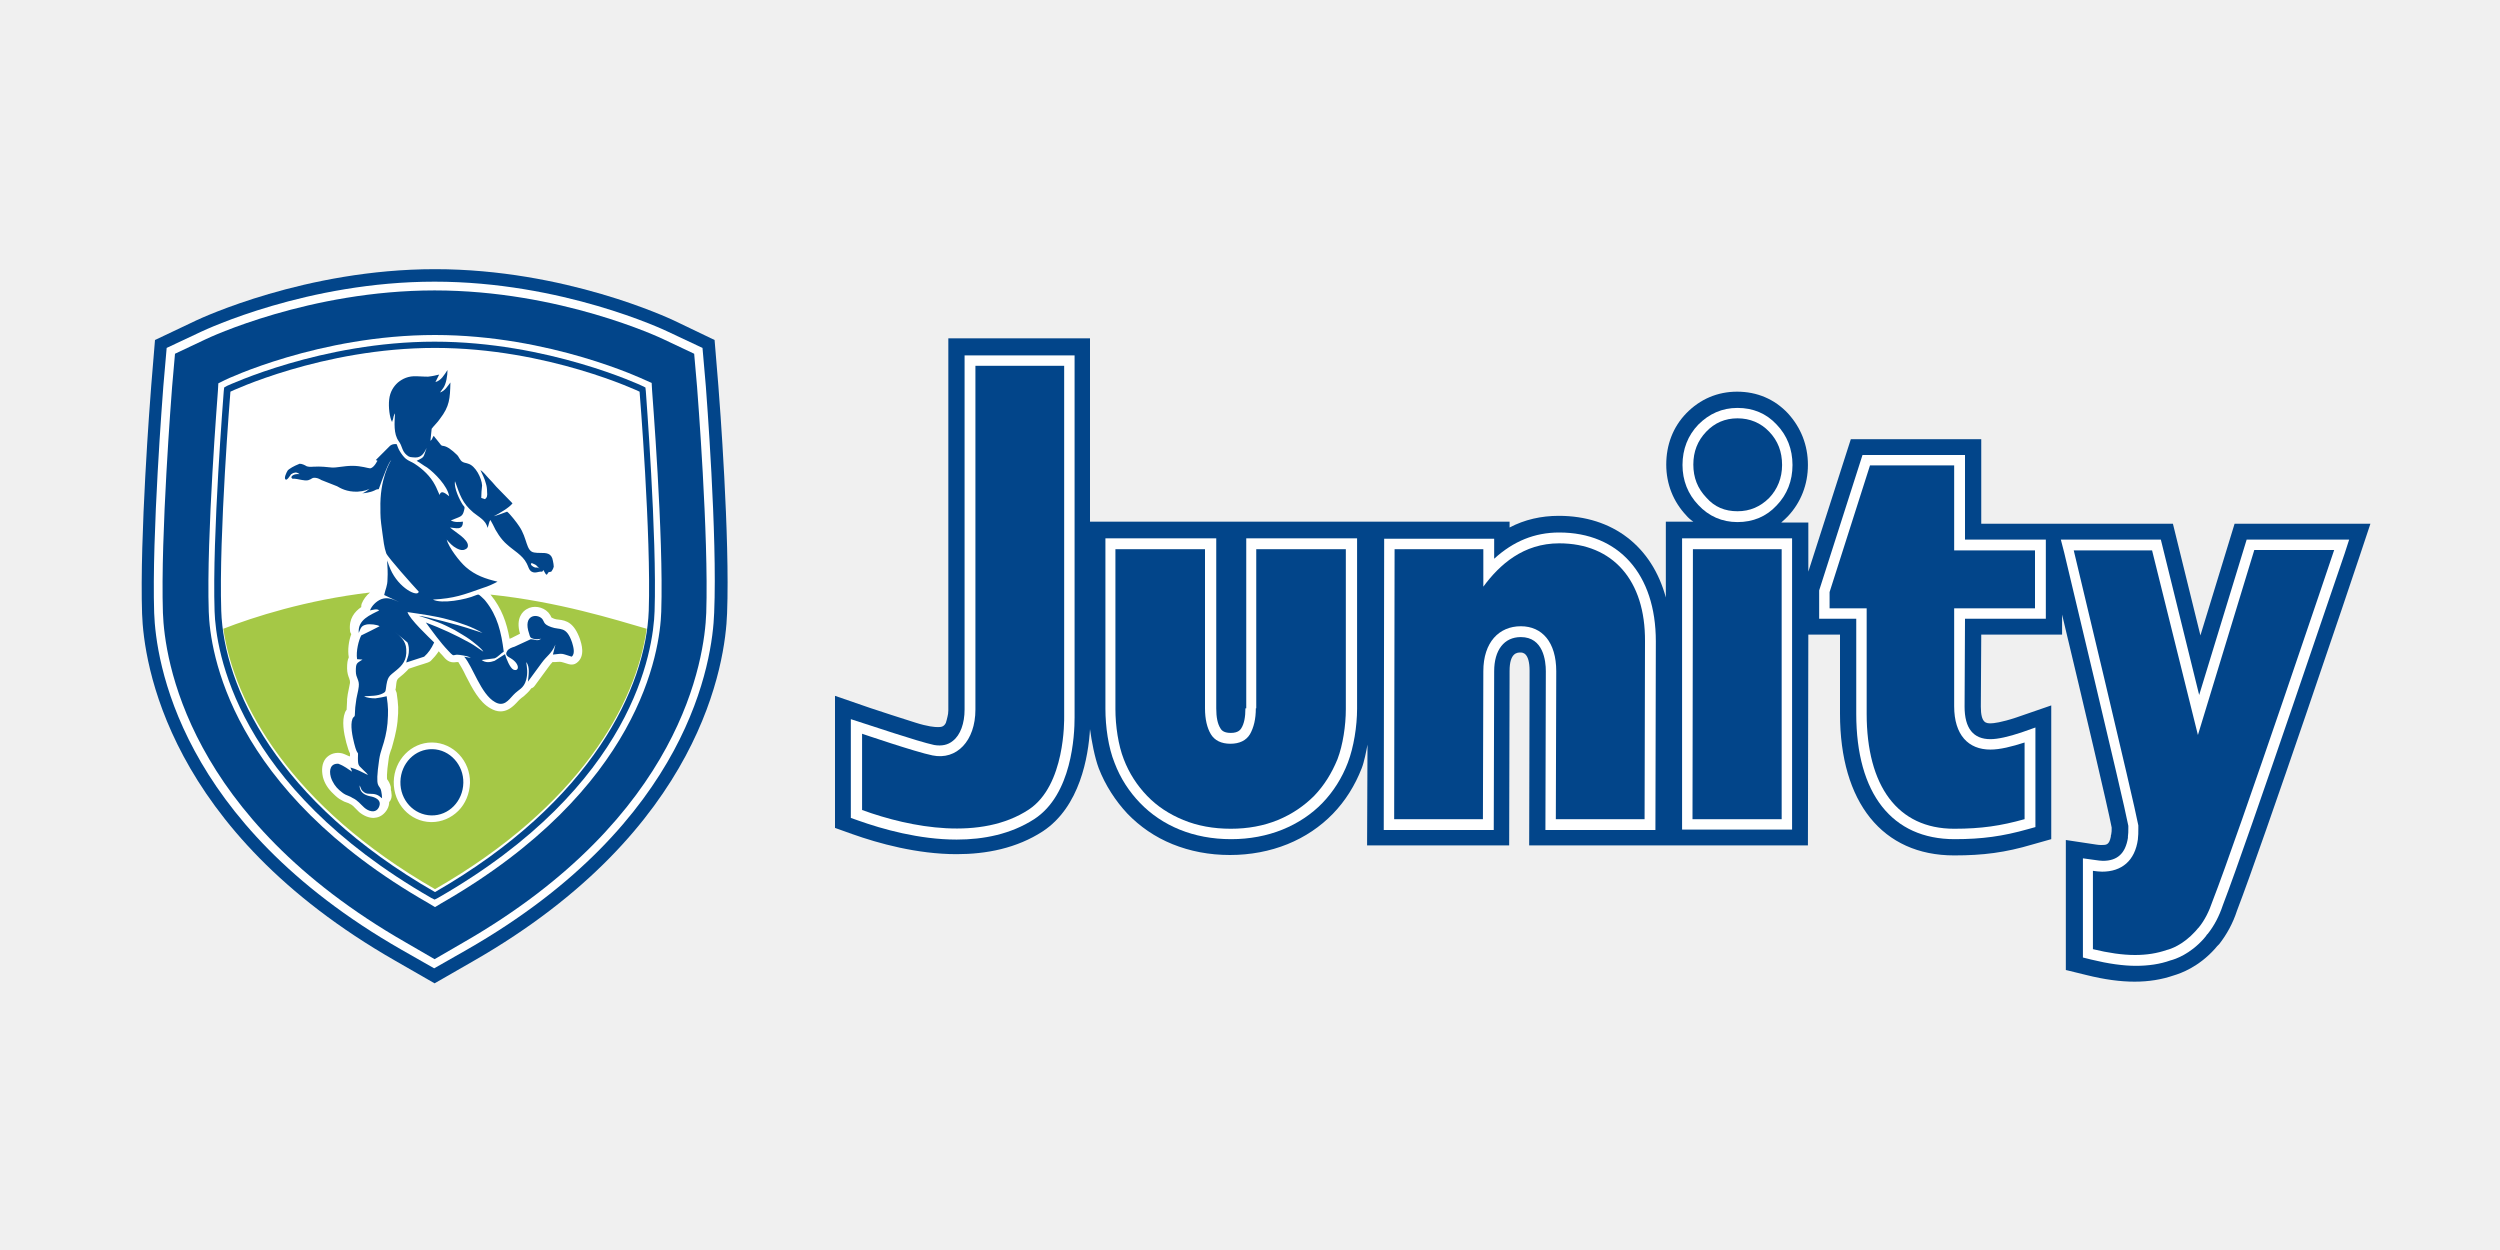
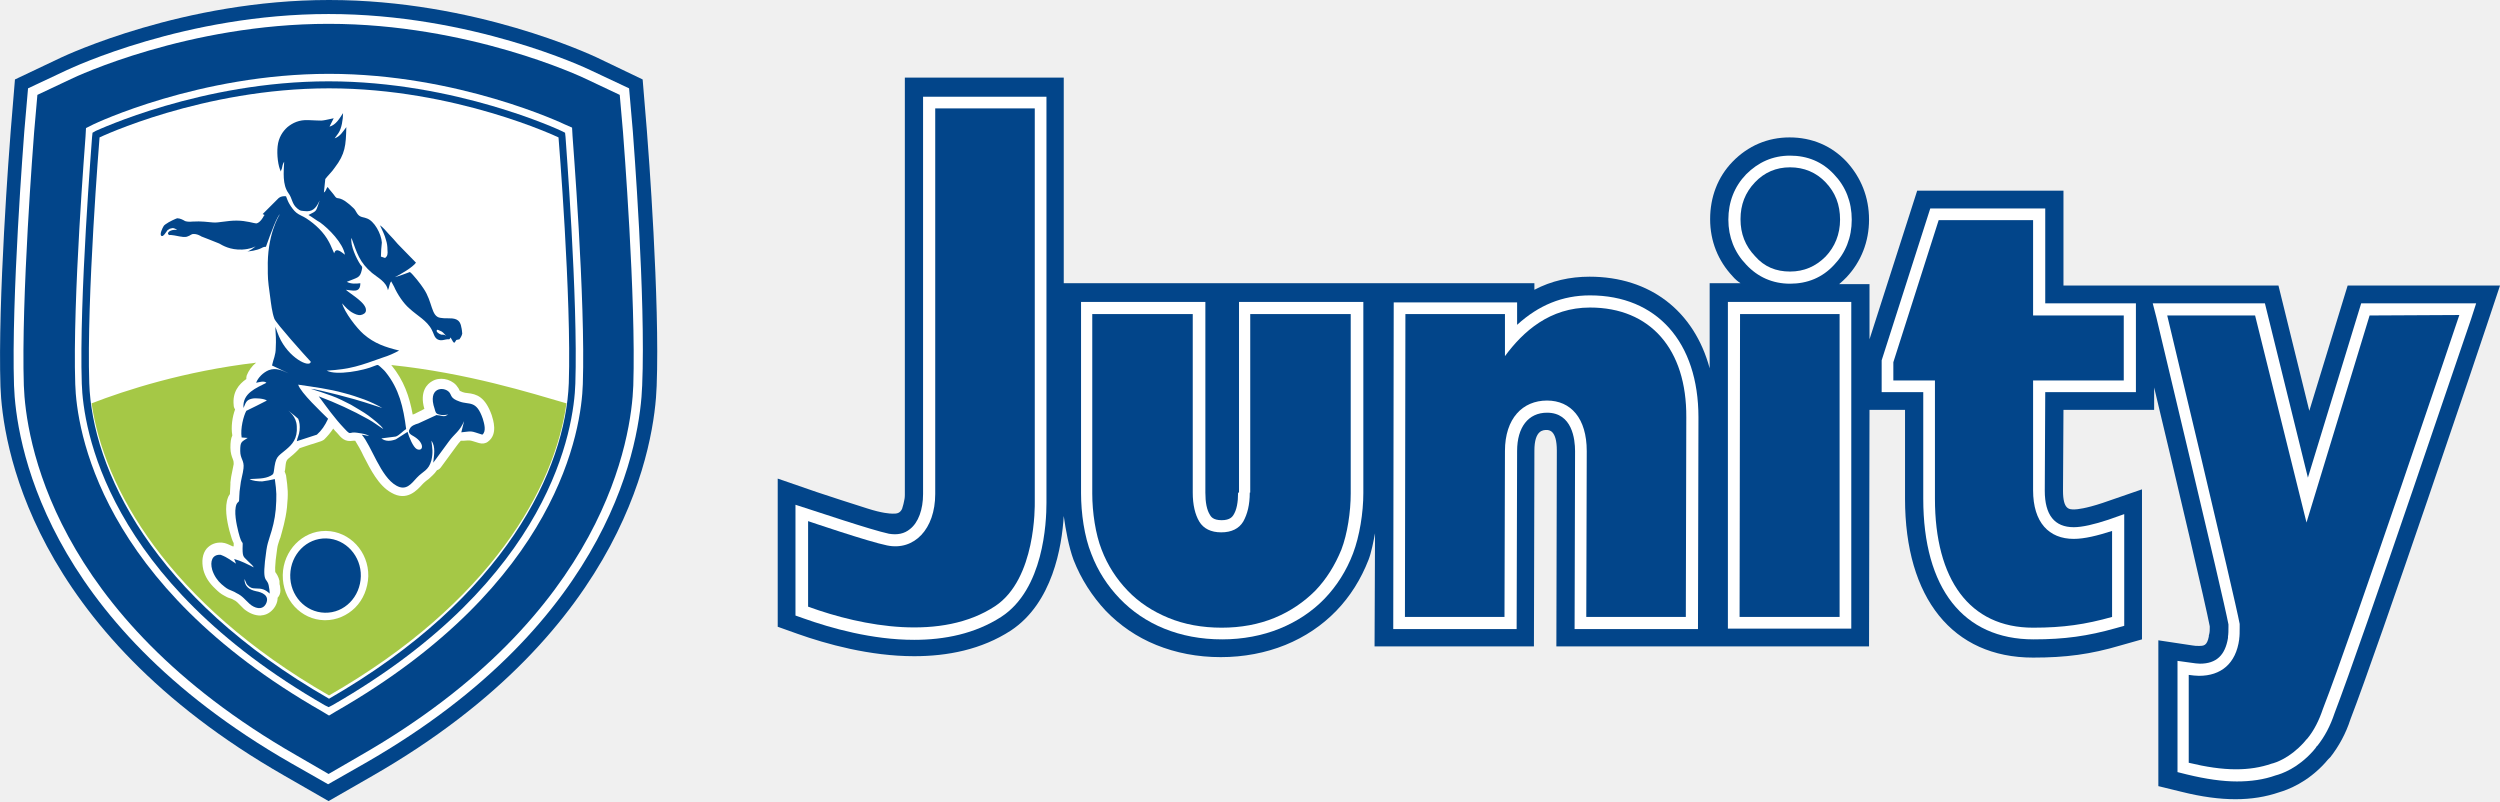
- <svg xmlns="http://www.w3.org/2000/svg" version="1.1" id="Слой_1" x="0px" y="0px" viewBox="0 0 600 300" style="enable-background:new 0 0 600 300;" xml:space="preserve">
+ <svg xmlns="http://www.w3.org/2000/svg" version="1.1" id="Слой_1" x="0px" y="0px" viewBox="0 0 534.9 171.4" style="enable-background:new 0 0 534.9 171.4;" xml:space="preserve">
  <style type="text/css">
	.st0{fill:#02458A;}
	.st1{fill:#FFFFFF;}
	.st2{fill:#A5C846;}
</style>
  <g>
    <g>
-       <path class="st0" d="M172.4,92.5l-0.9-10.9l-9.8-4.7c-1.1-0.5-26.1-12.3-57.3-12.3c-31.1,0-56.2,11.8-57.3,12.3l-9.9,4.7    l-0.9,10.9c-0.3,3.7-2.8,36.5-2.2,54.8c0.4,11.6,5.9,51.9,60.8,83.3l9.4,5.4l9.4-5.4c54.9-31.5,60.4-71.8,60.8-83.4    C175.2,129,172.7,96.2,172.4,92.5z" />
-       <path class="st1" d="M169.4,92.7l-0.8-9.2l-8.3-3.9c-1-0.5-25.5-12-56-12c-30.5,0-54.9,11.5-56,12l-8.3,3.9l-0.8,9.2    c-0.1,1.4-2.8,35.7-2.2,54.4c0.4,11.2,5.7,50.1,59.3,80.8l7.9,4.5l7.9-4.5c53.6-30.7,58.9-69.6,59.3-80.8    C172.2,128.5,169.5,94.2,169.4,92.7z" />
-       <path class="st0" d="M167.3,92.9l-0.7-8l-7.2-3.4c-1-0.5-25.1-11.8-55.1-11.8c-30,0-54.1,11.3-55.1,11.8L42,84.9l-0.7,8    c-0.1,1.4-2.8,35.5-2.2,54.2c0.4,10.9,5.6,48.9,58.3,79.1l6.9,4l6.9-4c52.6-30.2,57.9-68.2,58.3-79.1    C170.1,128.4,167.4,94.3,167.3,92.9z" />
-       <path class="st1" d="M156.5,93.7l-0.1-1.8l-1.6-0.7c-0.2-0.1-22.7-10.8-50.4-10.8c-27.8,0-50.2,10.7-50.4,10.8L52.4,92l-0.1,1.8    c0,0.3-2.8,34.8-2.2,53c0.3,9.5,5,42.7,52.8,70l1.5,0.9l1.5-0.9c47.8-27.4,52.5-60.5,52.8-70C159.3,128.6,156.5,94.1,156.5,93.7z" />
-       <path class="st0" d="M155,93.9l-0.1-0.9l-0.8-0.4c-0.2-0.1-22.6-10.6-49.8-10.6c-27.2,0-49.5,10.5-49.8,10.6L53.8,93l-0.1,0.9    c0,0.3-2.8,34.7-2.2,52.8c0.3,9.3,5,41.8,52,68.8l0.8,0.4l0.8-0.4c47.1-27,51.7-59.5,52-68.8C157.7,128.6,155,94.2,155,93.9z" />
-       <path class="st1" d="M104.4,214.1c-38-21.8-50.7-49.3-51.3-67.5C52.5,128.4,55.3,94,55.3,94s22-10.5,49.1-10.5S153.5,94,153.5,94    s2.8,34.4,2.2,52.6C155,164.8,142.3,192.3,104.4,214.1L104.4,214.1z" />
-       <path class="st2" d="M117.7,142.7c0,0,0.1,0.1,0.1,0.1c2.6,3.2,3.8,6.6,4.5,10.5c0.1,0,0.2-0.1,0.3-0.1c0.6-0.3,1.2-0.6,1.8-0.9    c0.1-0.1,0.2-0.1,0.4-0.2c-1.1-3.8,0.7-5.4,1.6-5.9c1.6-1,3.9-0.6,5.2,0.8c0.4,0.5,0.6,0.8,0.7,1.1c0,0.1,0.2,0.2,0.7,0.4    c0.3,0.1,0.7,0.2,1,0.2c2,0.2,3.8,0.8,5.2,4.7l0,0c0.3,1,1.4,4.1-0.8,5.7c-0.5,0.4-1.2,0.5-1.9,0.3c-0.6-0.2-1-0.3-1.3-0.4    c-0.7-0.2-0.7-0.2-2-0.1l-0.3,0c-0.1,0-0.2,0-0.3,0c-0.3,0.3-0.6,0.7-0.9,1.1c-1.1,1.5-2.2,3-3.3,4.5c-0.2,0.3-0.5,0.6-0.9,0.7    c-0.6,0.9-1.3,1.4-1.8,1.9c-0.4,0.3-0.7,0.5-1,0.8l-0.3,0.3c-1.1,1.2-3.3,3.8-6.7,1.8c-2.7-1.5-4.4-4.9-5.9-7.8    c-0.6-1.3-1.3-2.5-1.8-3.3c-0.2,0-0.3,0-0.4,0c-1.8,0.3-2.5-0.5-3.5-1.7c-0.3-0.3-0.6-0.6-0.8-0.9c-0.6,0.9-1.2,1.6-1.9,2.3    c-0.2,0.2-0.5,0.3-0.7,0.4c-0.7,0.2-1.4,0.5-2.2,0.7c-0.7,0.2-1.4,0.5-2.1,0.7c-0.1,0-0.2,0.1-0.3,0.1c-0.4,0.5-0.9,0.9-1.3,1.3    l-0.6,0.5c-1,0.8-1,0.8-1.2,2.8c0,0.2-0.1,0.3-0.1,0.4c0.1,0.2,0.2,0.5,0.3,0.8c0.4,2.9,0.5,3.8,0.2,6.9c-0.3,2.7-1,4.9-1.4,6.4    l-0.2,0.5c-0.2,0.7-0.4,1.1-0.5,1.9c-0.6,4-0.4,4.9-0.4,5c0.3,0.4,0.7,1,0.9,1.9c0,0.1,0,0.2,0,0.3c0,0.2,0,0.5,0.1,0.7    c0,0.3,0.1,0.7,0.1,1c0,0.6-0.2,1.2-0.6,1.6c0,0.5-0.1,1.1-0.5,1.8c-0.6,1-1.5,1.7-2.5,1.9c-0.2,0-0.5,0.1-0.7,0.1    c-1.2,0-2.4-0.5-3.5-1.4c-0.3-0.3-0.5-0.5-0.7-0.7c-0.6-0.6-0.9-1-1.6-1.3c-0.3-0.2-0.5-0.2-0.7-0.3c-0.4-0.1-0.8-0.3-1.3-0.6    c-0.6-0.3-1.2-0.8-1.8-1.4c-1.4-1.3-2.2-2.6-2.6-4.1c-0.4-1.8-0.2-3.4,0.7-4.5c0.8-0.9,1.9-1.4,3.3-1.3c0.2,0,0.4,0.1,0.6,0.1    c0.7,0.2,1.2,0.5,1.7,0.7c0.1,0,0.1,0,0.2,0c0-0.1,0-0.1,0-0.2c0-0.2,0-0.3,0-0.5c-0.3-0.5-0.5-1.2-0.9-2.6    c-0.6-2.3-1.1-5.2-0.3-7.2c0.1-0.3,0.3-0.5,0.4-0.7c0-0.1,0-0.1,0-0.2c0-0.6,0.1-1.2,0.1-1.9l0-0.4c0.1-0.8,0.2-1.6,0.4-2.4    c0.1-0.5,0.2-1,0.3-1.5c0-0.4,0-0.6-0.2-1.1c-0.2-0.5-0.5-1.3-0.5-2.4c0-1.2,0.1-2,0.4-2.6c0,0,0,0,0-0.1c-0.3-1.7,0-3.9,0.6-5.5    c-0.2-0.3-0.3-0.6-0.3-0.9c-0.3-2.8,1.1-4.5,2.7-5.6c0-0.3,0-0.5,0.1-0.8c0.4-1,1.1-2,2-2.7c-15.3,1.8-28,5.9-35.2,8.7    c2.6,18,16.2,42.6,50.8,62.5c34.7-19.9,48.3-44.5,50.8-62.5C147.6,148.7,134,144.4,117.7,142.7z M110,194.6    c-1.7,1.7-4,2.7-6.4,2.7c-0.1,0-0.1,0-0.2,0c-5-0.1-9-4.4-8.9-9.7c0.1-5.2,4.2-9.4,9.1-9.4c0.1,0,0.1,0,0.2,0c5,0.1,9.1,4.4,9,9.7    C112.7,190.5,111.7,192.9,110,194.6z" />
-       <path class="st0" d="M103.8,179.8c-4.2-0.1-7.6,3.4-7.7,7.8c-0.1,4.4,3.2,8,7.4,8.1c4.2,0.1,7.6-3.4,7.7-7.8    C111.3,183.6,108,179.9,103.8,179.8z" />
-       <path class="st0" d="M137.3,154.2c-1.4-4.1-2.9-2.9-5-3.7c-2-0.7-1.6-1.3-2.2-2c-1.2-1.3-4.7-1-3.1,3.6c0.2,0.7,0.2,1,1,1.2    c0.8,0.2,1.1,0.1,1.9,0c-0.2,0.1-0.4,0.2-0.6,0.3c-0.4,0.1-0.8,0-1.2-0.1c-0.3,0-0.6-0.1-0.7-0.1c-1.3,0.6-2.6,1.2-3.9,1.8    c-0.7,0.2-1.5,0.5-1.8,1.1c-0.6,0.9,0.2,1.3,0.9,1.7c2.3,1.4,2,3.3,0.6,2.7c-0.8-0.4-1.7-2.6-2-3.7c-0.8,0.5-1.7,1.1-2.5,1.6    c-1.1,0.4-2.2,0.5-3.1-0.2c1-0.1,2.1-0.3,3.1-0.4c0.8-0.3,1.5-1.2,2.2-1.6c-0.6-4.7-1.5-8.6-4.4-12.2c-0.3-0.4-0.7-0.7-1.1-1.1    c-0.6-0.5-0.5-0.5-1.3-0.2c-2.3,1-8.1,2.1-10.2,1c5.2-0.3,7.2-1.1,12-2.8c1.3-0.4,2.4-0.9,3.5-1.5c-2.9-0.7-5.3-1.5-7.6-3.5    c-1.5-1.3-4.1-4.7-4.6-6.6c0.7,0.8,1.4,1.6,2.4,2.1c0.4,0.2,1,0.5,1.6,0.4c0.5-0.1,1.1-0.4,1.1-1c0.1-1.6-3.2-3.4-4.3-4.4    c1.4,0.1,3.1,0.8,3.1-1.4c-0.9,0.1-2,0.2-2.9-0.3c2.4-1,2.8-0.8,3.2-2.5c0.2-0.8,0.1-0.7-0.3-1.2c-0.8-1.2-2.2-4.1-1.9-5.7    c1.2,3.3,1.7,5.2,4.4,7.5c1.2,1,3.1,1.9,3.4,3.7c0.3-0.6,0.3-1.4,0.7-1.9c0.2,0.4,0.4,0.7,0.6,1.1c0.7,1.6,2,3.6,3.3,4.7    c1.6,1.5,3.8,2.6,4.8,4.6c0.4,0.7,0.5,1.6,1.2,2c0.9,0.5,1.6-0.1,2.5,0c0.2-0.1,0.2-0.3,0.3-0.4c0.9,1.7,0.8,1.1,1.2,0.6    c0-0.1,0.3-0.1,0.7-0.2c0.1-0.1,0.5-0.7,0.6-1.2c0-0.2-0.1-1.1-0.2-1.4c-0.3-1.9-1.6-1.9-3-1.9c-0.5,0-1,0-1.5-0.1    c-2-0.3-1.6-3.4-3.6-6.3c-0.5-0.8-2.3-3.1-2.9-3.5c-1.1,0.4-2.1,0.8-3.2,1.1c1.2-0.6,3.8-2.1,4.5-3.1c-1.3-1.3-2.6-2.7-3.9-4    c-0.7-0.8-1.2-1.4-1.9-2.1c-0.5-0.6-1.4-1.6-1.9-1.9c0.5,1.1,1,2,1.3,3.2c0.2,0.6,0.3,1.3,0.3,2c0.1,1,0,1.4-0.5,1.8    c-0.3-0.1-0.6-0.2-0.9-0.3c0-1,0.1-2,0.2-3c-0.1-1.8-1.6-4.7-3.3-5.2c-0.5-0.2-0.9-0.2-1.3-0.4c-0.8-0.4-0.9-1.3-1.5-1.8    c-0.6-0.6-1.1-1-1.8-1.5c-1.6-1-1.6-0.2-2.2-1.1c-0.5-0.7-1.1-1.3-1.5-1.9c-0.1,0.1-0.1,0.2-0.2,0.3c-0.2,0.4-0.2,0.6-0.6,0.9    c0.1-1,0.2-1.9,0.3-2.9c0.6-0.8,1.4-1.5,2-2.4c2.3-3,2.4-4.8,2.5-8.7c-0.7,0.9-1.3,2-2.5,2.4c0.3-0.4,0.5-0.7,0.8-1.1    c0.7-1,1-3,1-4.3c-0.8,1.2-1.5,2.5-2.9,2.9c0.3-0.6,0.6-1.2,0.9-1.8c-3.2,0.7-2.1,0.5-5.4,0.4c-2-0.1-3.4,0.6-4.5,1.5    c-1,0.9-1.9,2.2-2.1,4.1c-0.2,1.8,0.1,4.3,0.7,5.4c0-0.2,0.1-0.4,0.2-0.6c0.1-0.5,0.2-1.1,0.5-1.5c-0.1,2.2-0.4,4.9,0.9,6.7    c0.9,1.2,0.7,2.3,1.9,3.3c0.7,0.6,0.9,0.5,2.1,0.6c1.5,0,2.1-1.1,2.7-2.3c-0.9,2.4-0.4,2.1-2.4,3.1c0.9,0.5,1.6,1.1,2.5,1.6    c1.8,1.3,4.9,4.4,5.3,6.9c-0.7-0.5-1.9-1.7-2.3-0.3c-0.4-0.8-0.7-1.7-1.1-2.4c-1.1-2.1-2.9-3.8-4.9-5.1c-0.6-0.4-1.5-0.7-2.1-1.2    c-0.5-0.4-1.1-1.2-1.5-1.9c-0.3-0.5-0.5-1.1-0.7-1.6c0,0-0.5-0.1-1.1,0.1l0,0c0,0,0,0,0,0c-0.2,0.1-0.4,0.2-0.5,0.3    c-0.9,0.9-2.3,2.3-3.4,3.4l0.4,0.2c0,0,0,0.1-0.1,0.1c-0.6,1.2-1.3,1.7-1.7,1.7c-0.4,0-2.1-0.6-4.2-0.6c-2.1,0-3.8,0.5-5,0.4    c-0.9-0.1-2.9-0.3-4.1-0.2l-0.2,0c-0.9,0.1-1.4,0-1.7-0.1c-0.5-0.3-1.1-0.6-1.7-0.6c-0.3,0.1-1.7,0.7-2.5,1.3    c-0.1,0.1-0.3,0.2-0.4,0.4c-0.2,0.3-1,1.9-0.4,2.1l0.1,0c0,0,0.1,0,0.1,0c0.1-0.1,0.3-0.2,0.5-0.5c0.2-0.3,0.4-0.5,0.5-0.7    c0.1-0.1,0.2-0.2,0.3-0.2c0.1,0,0.1-0.1,0.1-0.1c0,0,0,0,0,0c0.2-0.1,0.3-0.1,0.3-0.1c0.1,0,0.3-0.1,0.4-0.1c0.3,0,0.6,0.1,1,0.4    c-1.3-0.2-2.5,0.6-1.7,1.1c0.5-0.1,1.7,0.2,2.3,0.3c0.3,0,0.5,0.1,0.7,0.1c0.4,0,0.7,0,0.9-0.1c0.3-0.1,0.5-0.2,0.8-0.4l0,0    c0,0,0.1,0,0.2-0.1c1-0.2,2,0.5,2,0.5s3.1,1.2,3.8,1.5c0.7,0.4,2.3,1.4,4.9,1.3c1.7-0.1,2.5-0.5,2.9-0.7c-0.5,0.4-1.4,1.1-1.9,1.1    c0.5,0,2.1-0.2,3.1-0.7c0.5-0.3,0.8-0.3,1-0.3c1.2-3.4,2.4-6.5,3-7c-0.3,0.5-2.8,4.6-2.6,11.7c0,0.3,0,0.6,0,1    c0,1.6,0.3,3.5,0.5,5c0.2,1.5,0.4,3.3,0.9,4.7c0.4,1,6.4,7.7,7.8,9.2c-0.2,1.4-4.8-0.8-6.8-5.4c-0.1-0.3-0.3-0.7-0.4-1    c-0.1-0.2-0.1-0.4-0.2-0.6c-0.1-0.1-0.1-0.3-0.2-0.5c0.1,1.5,0.2,2.9,0.1,4.5c0,1.6-0.5,2.4-0.8,3.8c1.2,0.6,2.4,1.1,3.6,1.7    c-1.4-0.6-2.7-1.3-4.3-0.7c-1.2,0.5-2.3,1.6-2.7,2.7c0.6-0.1,1.7-0.5,2.2,0c-2.1,1.1-5.2,2.2-4.9,5.4c0.5-1.1,0.5-1.7,1.8-2    c0.8-0.2,2.7,0,3.2,0.4c-1.4,0.7-2.9,1.5-4.4,2.2c-0.6,1.1-1.3,3.8-1,5.7c0.4,0,0.9,0.1,1.3,0.1c-1.4,0.9-1.6,0.8-1.6,2.8    c0,1.7,0.9,2,0.7,3.7c-0.1,1.1-0.6,2.6-0.7,3.9c-0.1,0.7-0.2,1.4-0.2,2.1c0,1.6-0.2,0.9-0.6,1.7c-0.6,1.5,0,4.3,0.4,5.9    c0.9,3.6,1,1.2,0.9,3.6c0,2,0.3,1.7,1.4,2.9c0.3,0.3,0.8,0.7,1,1.1c-1.4-0.7-2.7-1.4-4.2-1.8c0.1,0.3,0.3,0.7,0.4,1    c-1-0.6-1.7-1.3-3.3-1.9c-1.8-0.1-2.3,1.4-1.8,3.2c0.4,1.3,1.2,2.4,2,3.1c0.5,0.4,0.9,0.8,1.5,1.1c0.6,0.3,1.1,0.4,1.7,0.8    c1.3,0.6,1.9,1.5,2.8,2.3c1,0.9,2.7,1.5,3.5,0c0.9-1.8-0.9-2.5-2.1-2.7c-1.4-0.3-2.5-1-2.5-2.6c0.1,0.1,0.1,0.2,0.2,0.4    c0.1,0.3,0.3,0.8,0.6,1c0.4,0.4,0.8,0.6,1.5,0.6c1.5,0,2.1,0.2,3.1,1.1c0-0.6-0.1-1.1-0.2-1.7c-0.4-2-1.6,0-0.5-7.6    c0.2-1.3,0.4-1.8,0.7-2.8c0.6-1.8,1.1-3.7,1.3-5.9c0.2-2.9,0.2-3.7-0.2-6.5c-0.9,0.2-1.8,0.4-2.7,0.5c-0.9,0-2.1-0.1-2.7-0.5    c1.5-0.1,3.2,0,4.5-0.7c0.5-0.3,0.6-0.3,0.7-1c0.4-3.2,0.7-3,2.6-4.6c1.3-1.1,2.5-2.3,2.3-5c-0.1-2.1-1.5-3.1-2.8-4.2    c1,0.9,2.1,1.7,3.1,2.6c0.3,0.7,0.4,1.5,0.3,2.5c-0.1,1-0.5,1.6-0.6,2.3c1.4-0.5,2.9-0.9,4.3-1.4c1-0.9,1.7-1.9,2.4-3.4    c-1.3-1.3-5.9-5.6-6.4-7.3c3.3,0.5,6.6,0.9,9.8,1.8c1.6,0.4,3,0.9,4.4,1.4c1.1,0.4,2.8,1.2,3.8,1.8c-1.2-0.4-2.5-0.8-3.7-1.2    c-1.4-0.5-10.3-2.9-11.6-2.9c1.4,0.4,3.1,1,4.5,1.5c1.4,0.5,2.7,1.2,4.1,1.9c1.3,0.8,2.6,1.5,3.7,2.3c0.9,0.7,2.8,2.1,3.2,2.9    c-1.1-0.7-2.1-1.5-3.2-2.1c-3.4-1.9-6.9-3.5-10.6-4.9c1.7,2.3,3.4,4.7,5.4,6.8c1.1,1.2,1.1,1.1,1.6,1c0.3-0.1,0.8-0.1,1.9,0.1    c0.6,0.1,1.3,0.2,1.9,0.6c-0.5-0.1-1.1-0.2-1.6-0.3c2.1,2.4,4,9,7.4,10.9c2.1,1.2,3.2-0.4,4.4-1.7c1.3-1.4,2.5-1.5,3.1-3.7    c0.4-1.7,0.2-2.6,0-4.2c1,1.3,0.5,3.3,0.4,4.7c1.1-1.5,2.2-3,3.3-4.5c1.3-1.8,2.3-2.1,3.3-4.4c-0.2,0.8-0.4,1.6-0.6,2.4    c2.6-0.3,1.9-0.3,4.5,0.5C138.1,156.9,137.6,155.2,137.3,154.2z M127.5,135.2c0.1-0.1,0.3,0,0.5,0.1c0.8,0.3,0.8,0.5,1.5,1.2    c-0.3-0.2-0.3-0.3-1-0.3l-0.1,0C127.8,136,127.2,135.5,127.5,135.2z" />
+       <path class="st0" d="M138.4,27.9L137.5,17l-9.8-4.7C126.6,11.8,101.6,0,70.4,0C39.3,0,14.2,11.8,13.1,12.3L3.2,17L2.3,27.9    C2,31.6-0.5,64.4,0.1,82.7C0.5,94.3,6,134.6,60.9,166l9.4,5.4l9.4-5.4c54.9-31.5,60.4-71.8,60.8-83.4    C141.2,64.4,138.7,31.6,138.4,27.9z" />
+       <path class="st1" d="M135.4,28.1l-0.8-9.2l-8.3-3.9c-1-0.5-25.5-12-56-12s-54.9,11.5-56,12L6,18.9l-0.8,9.2    C5.1,29.5,2.4,63.8,3,82.5c0.4,11.2,5.7,50.1,59.3,80.8l7.9,4.5l7.9-4.5c53.6-30.7,58.9-69.6,59.3-80.8    C138.2,63.9,135.5,29.6,135.4,28.1z" />
+       <path class="st0" d="M133.3,28.3l-0.7-8l-7.2-3.4c-1-0.5-25.1-11.8-55.1-11.8S16.2,16.4,15.2,16.9L8,20.3l-0.7,8    c-0.1,1.4-2.8,35.5-2.2,54.2c0.4,10.9,5.6,48.9,58.3,79.1l6.9,4l6.9-4c52.6-30.2,57.9-68.2,58.3-79.1    C136.1,63.8,133.4,29.7,133.3,28.3z" />
+       <path class="st1" d="M122.5,29.1l-0.1-1.8l-1.6-0.7c-0.2-0.1-22.7-10.8-50.4-10.8c-27.8,0-50.2,10.7-50.4,10.8l-1.6,0.8l-0.1,1.8    c0,0.3-2.8,34.8-2.2,53c0.3,9.5,5,42.7,52.8,70l1.5,0.9l1.5-0.9c47.8-27.4,52.5-60.5,52.8-70C125.3,64,122.5,29.5,122.5,29.1z" />
+       <path class="st0" d="M121,29.3l-0.1-0.9l-0.8-0.4c-0.2-0.1-22.6-10.6-49.8-10.6S20.8,27.9,20.5,28l-0.7,0.4l-0.1,0.9    c0,0.3-2.8,34.7-2.2,52.8c0.3,9.3,5,41.8,52,68.8l0.8,0.4l0.8-0.4c47.1-27,51.7-59.5,52-68.8C123.7,64,121,29.6,121,29.3z" />
+       <path class="st1" d="M70.4,149.5c-38-21.8-50.7-49.3-51.3-67.5c-0.6-18.2,2.2-52.6,2.2-52.6s22-10.5,49.1-10.5    s49.1,10.5,49.1,10.5s2.8,34.4,2.2,52.6C121,100.2,108.3,127.7,70.4,149.5L70.4,149.5z" />
+       <path class="st2" d="M83.7,78.1l0.1,0.1c2.6,3.2,3.8,6.6,4.5,10.5c0.1,0,0.2-0.1,0.3-0.1c0.6-0.3,1.2-0.6,1.8-0.9    c0.1-0.1,0.2-0.1,0.4-0.2c-1.1-3.8,0.7-5.4,1.6-5.9c1.6-1,3.9-0.6,5.2,0.8c0.4,0.5,0.6,0.8,0.7,1.1c0,0.1,0.2,0.2,0.7,0.4    c0.3,0.1,0.7,0.2,1,0.2c2,0.2,3.8,0.8,5.2,4.7l0,0c0.3,1,1.4,4.1-0.8,5.7c-0.5,0.4-1.2,0.5-1.9,0.3c-0.6-0.2-1-0.3-1.3-0.4    c-0.7-0.2-0.7-0.2-2-0.1h-0.3c-0.1,0-0.2,0-0.3,0c-0.3,0.3-0.6,0.7-0.9,1.1c-1.1,1.5-2.2,3-3.3,4.5c-0.2,0.3-0.5,0.6-0.9,0.7    c-0.6,0.9-1.3,1.4-1.8,1.9c-0.4,0.3-0.7,0.5-1,0.8l-0.3,0.3c-1.1,1.2-3.3,3.8-6.7,1.8c-2.7-1.5-4.4-4.9-5.9-7.8    c-0.6-1.3-1.3-2.5-1.8-3.3c-0.2,0-0.3,0-0.4,0c-1.8,0.3-2.5-0.5-3.5-1.7c-0.3-0.3-0.6-0.6-0.8-0.9c-0.6,0.9-1.2,1.6-1.9,2.3    c-0.2,0.2-0.5,0.3-0.7,0.4c-0.7,0.2-1.4,0.5-2.2,0.7c-0.7,0.2-1.4,0.5-2.1,0.7c-0.1,0-0.2,0.1-0.3,0.1c-0.4,0.5-0.9,0.9-1.3,1.3    l-0.6,0.5c-1,0.8-1,0.8-1.2,2.8c0,0.2-0.1,0.3-0.1,0.4c0.1,0.2,0.2,0.5,0.3,0.8c0.4,2.9,0.5,3.8,0.2,6.9c-0.3,2.7-1,4.9-1.4,6.4    l-0.2,0.5c-0.2,0.7-0.4,1.1-0.5,1.9c-0.6,4-0.4,4.9-0.4,5c0.3,0.4,0.7,1,0.9,1.9c0,0.1,0,0.2,0,0.3c0,0.2,0,0.5,0.1,0.7    c0,0.3,0.1,0.7,0.1,1c0,0.6-0.2,1.2-0.6,1.6c0,0.5-0.1,1.1-0.5,1.8c-0.6,1-1.5,1.7-2.5,1.9c-0.2,0-0.5,0.1-0.7,0.1    c-1.2,0-2.4-0.5-3.5-1.4c-0.3-0.3-0.5-0.5-0.7-0.7c-0.6-0.6-0.9-1-1.6-1.3c-0.3-0.2-0.5-0.2-0.7-0.3c-0.4-0.1-0.8-0.3-1.3-0.6    c-0.6-0.3-1.2-0.8-1.8-1.4c-1.4-1.3-2.2-2.6-2.6-4.1c-0.4-1.8-0.2-3.4,0.7-4.5c0.8-0.9,1.9-1.4,3.3-1.3c0.2,0,0.4,0.1,0.6,0.1    c0.7,0.2,1.2,0.5,1.7,0.7c0.1,0,0.1,0,0.2,0c0-0.1,0-0.1,0-0.2c0-0.2,0-0.3,0-0.5c-0.3-0.5-0.5-1.2-0.9-2.6    c-0.6-2.3-1.1-5.2-0.3-7.2c0.1-0.3,0.3-0.5,0.4-0.7c0-0.1,0-0.1,0-0.2c0-0.6,0.1-1.2,0.1-1.9v-0.4c0.1-0.8,0.2-1.6,0.4-2.4    c0.1-0.5,0.2-1,0.3-1.5c0-0.4,0-0.6-0.2-1.1s-0.5-1.3-0.5-2.4c0-1.2,0.1-2,0.4-2.6c0,0,0,0,0-0.1c-0.3-1.7,0-3.9,0.6-5.5    C50.1,87.3,50,87,50,86.7c-0.3-2.8,1.1-4.5,2.7-5.6c0-0.3,0-0.5,0.1-0.8c0.4-1,1.1-2,2-2.7c-15.3,1.8-28,5.9-35.2,8.7    c2.6,18,16.2,42.6,50.8,62.5c34.7-19.9,48.3-44.5,50.8-62.5C113.6,84.1,100,79.8,83.7,78.1z M76,130c-1.7,1.7-4,2.7-6.4,2.7    c-0.1,0-0.1,0-0.2,0c-5-0.1-9-4.4-8.9-9.7c0.1-5.2,4.2-9.4,9.1-9.4c0.1,0,0.1,0,0.2,0c5,0.1,9.1,4.4,9,9.7    C78.7,125.9,77.7,128.3,76,130z" />
+       <path class="st0" d="M69.8,115.2c-4.2-0.1-7.6,3.4-7.7,7.8c-0.1,4.4,3.2,8,7.4,8.1c4.2,0.1,7.6-3.4,7.7-7.8    C77.3,119,74,115.3,69.8,115.2z" />
+       <path class="st0" d="M103.3,89.6c-1.4-4.1-2.9-2.9-5-3.7c-2-0.7-1.6-1.3-2.2-2c-1.2-1.3-4.7-1-3.1,3.6c0.2,0.7,0.2,1,1,1.2    c0.8,0.2,1.1,0.1,1.9,0c-0.2,0.1-0.4,0.2-0.6,0.3c-0.4,0.1-0.8,0-1.2-0.1c-0.3,0-0.6-0.1-0.7-0.1c-1.3,0.6-2.6,1.2-3.9,1.8    c-0.7,0.2-1.5,0.5-1.8,1.1c-0.6,0.9,0.2,1.3,0.9,1.7c2.3,1.4,2,3.3,0.6,2.7c-0.8-0.4-1.7-2.6-2-3.7c-0.8,0.5-1.7,1.1-2.5,1.6    c-1.1,0.4-2.2,0.5-3.1-0.2c1-0.1,2.1-0.3,3.1-0.4c0.8-0.3,1.5-1.2,2.2-1.6c-0.6-4.7-1.5-8.6-4.4-12.2c-0.3-0.4-0.7-0.7-1.1-1.1    c-0.6-0.5-0.5-0.5-1.3-0.2c-2.3,1-8.1,2.1-10.2,1c5.2-0.3,7.2-1.1,12-2.8c1.3-0.4,2.4-0.9,3.5-1.5c-2.9-0.7-5.3-1.5-7.6-3.5    c-1.5-1.3-4.1-4.7-4.6-6.6c0.7,0.8,1.4,1.6,2.4,2.1c0.4,0.2,1,0.5,1.6,0.4c0.5-0.1,1.1-0.4,1.1-1c0.1-1.6-3.2-3.4-4.3-4.4    c1.4,0.1,3.1,0.8,3.1-1.4c-0.9,0.1-2,0.2-2.9-0.3c2.4-1,2.8-0.8,3.2-2.5c0.2-0.8,0.1-0.7-0.3-1.2c-0.8-1.2-2.2-4.1-1.9-5.7    c1.2,3.3,1.7,5.2,4.4,7.5c1.2,1,3.1,1.9,3.4,3.7c0.3-0.6,0.3-1.4,0.7-1.9c0.2,0.4,0.4,0.7,0.6,1.1c0.7,1.6,2,3.6,3.3,4.7    c1.6,1.5,3.8,2.6,4.8,4.6c0.4,0.7,0.5,1.6,1.2,2c0.9,0.5,1.6-0.1,2.5,0c0.2-0.1,0.2-0.3,0.3-0.4c0.9,1.7,0.8,1.1,1.2,0.6    c0-0.1,0.3-0.1,0.7-0.2c0.1-0.1,0.5-0.7,0.6-1.2c0-0.2-0.1-1.1-0.2-1.4c-0.3-1.9-1.6-1.9-3-1.9c-0.5,0-1,0-1.5-0.1    c-2-0.3-1.6-3.4-3.6-6.3c-0.5-0.8-2.3-3.1-2.9-3.5c-1.1,0.4-2.1,0.8-3.2,1.1c1.2-0.6,3.8-2.1,4.5-3.1c-1.3-1.3-2.6-2.7-3.9-4    c-0.7-0.8-1.2-1.4-1.9-2.1c-0.5-0.6-1.4-1.6-1.9-1.9c0.5,1.1,1,2,1.3,3.2c0.2,0.6,0.3,1.3,0.3,2c0.1,1,0,1.4-0.5,1.8    c-0.3-0.1-0.6-0.2-0.9-0.3c0-1,0.1-2,0.2-3c-0.1-1.8-1.6-4.7-3.3-5.2c-0.5-0.2-0.9-0.2-1.3-0.4c-0.8-0.4-0.9-1.3-1.5-1.8    c-0.6-0.6-1.1-1-1.8-1.5c-1.6-1-1.6-0.2-2.2-1.1c-0.5-0.7-1.1-1.3-1.5-1.9c-0.1,0.1-0.1,0.2-0.2,0.3c-0.2,0.4-0.2,0.6-0.6,0.9    c0.1-1,0.2-1.9,0.3-2.9c0.6-0.8,1.4-1.5,2-2.4c2.3-3,2.4-4.8,2.5-8.7c-0.7,0.9-1.3,2-2.5,2.4c0.3-0.4,0.5-0.7,0.8-1.1    c0.7-1,1-3,1-4.3c-0.8,1.2-1.5,2.5-2.9,2.9c0.3-0.6,0.6-1.2,0.9-1.8c-3.2,0.7-2.1,0.5-5.4,0.4c-2-0.1-3.4,0.6-4.5,1.5    c-1,0.9-1.9,2.2-2.1,4.1c-0.2,1.8,0.1,4.3,0.7,5.4c0-0.2,0.1-0.4,0.2-0.6c0.1-0.5,0.2-1.1,0.5-1.5c-0.1,2.2-0.4,4.9,0.9,6.7    c0.9,1.2,0.7,2.3,1.9,3.3c0.7,0.6,0.9,0.5,2.1,0.6c1.5,0,2.1-1.1,2.7-2.3C67.5,45.3,68,45,66,46c0.9,0.5,1.6,1.1,2.5,1.6    c1.8,1.3,4.9,4.4,5.3,6.9c-0.7-0.5-1.9-1.7-2.3-0.3c-0.4-0.8-0.7-1.7-1.1-2.4c-1.1-2.1-2.9-3.8-4.9-5.1c-0.6-0.4-1.5-0.7-2.1-1.2    c-0.5-0.4-1.1-1.2-1.5-1.9c-0.3-0.5-0.5-1.1-0.7-1.6c0,0-0.5-0.1-1.1,0.1l0,0l0,0c-0.2,0.1-0.4,0.2-0.5,0.3    c-0.9,0.9-2.3,2.3-3.4,3.4l0.4,0.2c0,0,0,0.1-0.1,0.1c-0.6,1.2-1.3,1.7-1.7,1.7c-0.4,0-2.1-0.6-4.2-0.6s-3.8,0.5-5,0.4    c-0.9-0.1-2.9-0.3-4.1-0.2h-0.2c-0.9,0.1-1.4,0-1.7-0.1c-0.5-0.3-1.1-0.6-1.7-0.6c-0.3,0.1-1.7,0.7-2.5,1.3    c-0.1,0.1-0.3,0.2-0.4,0.4c-0.2,0.3-1,1.9-0.4,2.1h0.1h0.1c0.1-0.1,0.3-0.2,0.5-0.5s0.4-0.5,0.5-0.7c0.1-0.1,0.2-0.2,0.3-0.2    c0.1,0,0.1-0.1,0.1-0.1l0,0c0.2-0.1,0.3-0.1,0.3-0.1c0.1,0,0.3-0.1,0.4-0.1c0.3,0,0.6,0.1,1,0.4c-1.3-0.2-2.5,0.6-1.7,1.1    c0.5-0.1,1.7,0.2,2.3,0.3c0.3,0,0.5,0.1,0.7,0.1c0.4,0,0.7,0,0.9-0.1c0.3-0.1,0.5-0.2,0.8-0.4l0,0c0,0,0.1,0,0.2-0.1    c1-0.2,2,0.5,2,0.5s3.1,1.2,3.8,1.5c0.7,0.4,2.3,1.4,4.9,1.3c1.7-0.1,2.5-0.5,2.9-0.7c-0.5,0.4-1.4,1.1-1.9,1.1    c0.5,0,2.1-0.2,3.1-0.7c0.5-0.3,0.8-0.3,1-0.3c1.2-3.4,2.4-6.5,3-7c-0.3,0.5-2.8,4.6-2.6,11.7c0,0.3,0,0.6,0,1    c0,1.6,0.3,3.5,0.5,5s0.4,3.3,0.9,4.7c0.4,1,6.4,7.7,7.8,9.2c-0.2,1.4-4.8-0.8-6.8-5.4c-0.1-0.3-0.3-0.7-0.4-1    c-0.1-0.2-0.1-0.4-0.2-0.6c-0.1-0.1-0.1-0.3-0.2-0.5c0.1,1.5,0.2,2.9,0.1,4.5c0,1.6-0.5,2.4-0.8,3.8c1.2,0.6,2.4,1.1,3.6,1.7    c-1.4-0.6-2.7-1.3-4.3-0.7c-1.2,0.5-2.3,1.6-2.7,2.7c0.6-0.1,1.7-0.5,2.2,0c-2.1,1.1-5.2,2.2-4.9,5.4c0.5-1.1,0.5-1.7,1.8-2    c0.8-0.2,2.7,0,3.2,0.4c-1.4,0.7-2.9,1.5-4.4,2.2c-0.6,1.1-1.3,3.8-1,5.7c0.4,0,0.9,0.1,1.3,0.1c-1.4,0.9-1.6,0.8-1.6,2.8    c0,1.7,0.9,2,0.7,3.7c-0.1,1.1-0.6,2.6-0.7,3.9c-0.1,0.7-0.2,1.4-0.2,2.1c0,1.6-0.2,0.9-0.6,1.7c-0.6,1.5,0,4.3,0.4,5.9    c0.9,3.6,1,1.2,0.9,3.6c0,2,0.3,1.7,1.4,2.9c0.3,0.3,0.8,0.7,1,1.1c-1.4-0.7-2.7-1.4-4.2-1.8c0.1,0.3,0.3,0.7,0.4,1    c-1-0.6-1.7-1.3-3.3-1.9c-1.8-0.1-2.3,1.4-1.8,3.2c0.4,1.3,1.2,2.4,2,3.1c0.5,0.4,0.9,0.8,1.5,1.1s1.1,0.4,1.7,0.8    c1.3,0.6,1.9,1.5,2.8,2.3c1,0.9,2.7,1.5,3.5,0c0.9-1.8-0.9-2.5-2.1-2.7c-1.4-0.3-2.5-1-2.5-2.6c0.1,0.1,0.1,0.2,0.2,0.4    c0.1,0.3,0.3,0.8,0.6,1c0.4,0.4,0.8,0.6,1.5,0.6c1.5,0,2.1,0.2,3.1,1.1c0-0.6-0.1-1.1-0.2-1.7c-0.4-2-1.6,0-0.5-7.6    c0.2-1.3,0.4-1.8,0.7-2.8c0.6-1.8,1.1-3.7,1.3-5.9c0.2-2.9,0.2-3.7-0.2-6.5c-0.9,0.2-1.8,0.4-2.7,0.5c-0.9,0-2.1-0.1-2.7-0.5    c1.5-0.1,3.2,0,4.5-0.7c0.5-0.3,0.6-0.3,0.7-1c0.4-3.2,0.7-3,2.6-4.6c1.3-1.1,2.5-2.3,2.3-5c-0.1-2.1-1.5-3.1-2.8-4.2    c1,0.9,2.1,1.7,3.1,2.6c0.3,0.7,0.4,1.5,0.3,2.5s-0.5,1.6-0.6,2.3c1.4-0.5,2.9-0.9,4.3-1.4c1-0.9,1.7-1.9,2.4-3.4    c-1.3-1.3-5.9-5.6-6.4-7.3c3.3,0.5,6.6,0.9,9.8,1.8c1.6,0.4,3,0.9,4.4,1.4c1.1,0.4,2.8,1.2,3.8,1.8c-1.2-0.4-2.5-0.8-3.7-1.2    c-1.4-0.5-10.3-2.9-11.6-2.9c1.4,0.4,3.1,1,4.5,1.5s2.7,1.2,4.1,1.9c1.3,0.8,2.6,1.5,3.7,2.3c0.9,0.7,2.8,2.1,3.2,2.9    c-1.1-0.7-2.1-1.5-3.2-2.1c-3.4-1.9-6.9-3.5-10.6-4.9c1.7,2.3,3.4,4.7,5.4,6.8c1.1,1.2,1.1,1.1,1.6,1c0.3-0.1,0.8-0.1,1.9,0.1    c0.6,0.1,1.3,0.2,1.9,0.6c-0.5-0.1-1.1-0.2-1.6-0.3c2.1,2.4,4,9,7.4,10.9c2.1,1.2,3.2-0.4,4.4-1.7c1.3-1.4,2.5-1.5,3.1-3.7    c0.4-1.7,0.2-2.6,0-4.2c1,1.3,0.5,3.3,0.4,4.7c1.1-1.5,2.2-3,3.3-4.5c1.3-1.8,2.3-2.1,3.3-4.4c-0.2,0.8-0.4,1.6-0.6,2.4    c2.6-0.3,1.9-0.3,4.5,0.5C104.1,92.3,103.6,90.6,103.3,89.6z M93.5,70.6c0.1-0.1,0.3,0,0.5,0.1c0.8,0.3,0.8,0.5,1.5,1.2    c-0.3-0.2-0.3-0.3-1-0.3h-0.1C93.8,71.4,93.2,70.9,93.5,70.6z" />
    </g>
    <g>
-       <path class="st0" d="M536.3,125.7l-8.2,26.8l-6.6-26.8h-26.6h-5.2h-14.2v-20.3h-31.3L434,137.2v-11.8h-6.5c0.6-0.5,1.1-1,1.6-1.5    c3.1-3.3,4.8-7.6,4.8-12.3c0-4.8-1.7-9-4.8-12.4c-3.2-3.4-7.4-5.2-12.2-5.2c-4.7,0-8.9,1.8-12.2,5.2c-3.2,3.3-4.8,7.6-4.8,12.3    c0,4.7,1.7,8.9,4.8,12.2c0.5,0.6,1.1,1.1,1.7,1.5h-6.6v18.2c-3.3-12.2-12.7-19.6-25.7-19.6c-4.2,0-8.2,0.9-11.8,2.8v-1.4h-34.1v0    h-66.6v-44h-34v88.9c0,0.1,0,0.3,0,0.4c0,0.6-0.1,1.1-0.2,1.5c-0.1,0.6-0.3,1.1-0.4,1.5c-0.5,1-1.2,1-2,1c-0.6,0-2.3-0.1-5.4-1.1    v0c-3.5-1.1-7.8-2.5-10.8-3.5l-8.4-2.9l0,31.7l4.2,1.5c6.2,2.2,15.5,4.8,25,4.8c7.1,0,14.4-1.4,20.7-5.5    c8.9-5.9,10.9-17.9,11.3-24.5c0.4,2.9,1.1,6.7,2.1,9.4c1.6,4.1,4,7.8,6.9,10.9c3,3.1,6.6,5.6,10.8,7.3c4.2,1.7,8.8,2.6,13.8,2.6    c4.9,0,9.6-0.9,13.8-2.6c4.2-1.7,7.9-4.2,10.9-7.3c3-3.1,5.3-6.8,6.9-10.9c0.6-1.5,1.1-4.1,1.4-5.7l-0.1,24.2h34.1l0.1-41.9    c0-4.4,1.9-4.4,2.6-4.4c0.5,0,2.2,0,2.2,4.4l-0.1,41.9h32.8h1.3h32.8l0.1-50.6h7.6v19c0,21.3,10.2,34,27.4,34    c7,0,12.3-0.7,18.7-2.6l4.6-1.3v-32.1l-8.4,2.9c-3.6,1.2-5.5,1.4-6.1,1.4c-1.1,0-2.4,0-2.4-4l0.1-17.3h19.4v-4.8    c5.2,21.7,11,46.4,11.9,51.1v0.2c0,0.5,0,1-0.1,1.4l-0.1,0.4v0.2c-0.4,2-1.1,2-2.2,2c-0.4,0-0.8,0-1.3-0.1l-7.3-1.1v31.2l4.9,1.2    c4.4,1.1,8.2,1.6,11.6,1.6c3.4,0,6.5-0.5,9.4-1.5c1.7-0.5,5.9-2,9.8-6.3c0.2-0.2,0.4-0.5,0.6-0.7l0.3-0.3c0.1-0.1,0.1-0.1,0.2-0.2    c1.8-2.3,3.3-5,4.3-8.1c6.1-15.8,28.3-81.6,29.2-84.4l2.8-8.4H536.3z" />
+       <path class="st0" d="M502.3,61.1l-8.2,26.8l-6.6-26.8h-26.6h-5.2h-14.2V40.8h-31.3L400,72.6V60.8h-6.5c0.6-0.5,1.1-1,1.6-1.5    c3.1-3.3,4.8-7.6,4.8-12.3c0-4.8-1.7-9-4.8-12.4c-3.2-3.4-7.4-5.2-12.2-5.2c-4.7,0-8.9,1.8-12.2,5.2c-3.2,3.3-4.8,7.6-4.8,12.3    c0,4.7,1.7,8.9,4.8,12.2c0.5,0.6,1.1,1.1,1.7,1.5h-6.6v18.2c-3.3-12.2-12.7-19.6-25.7-19.6c-4.2,0-8.2,0.9-11.8,2.8v-1.4h-34.1    l0,0h-66.6v-44h-34v88.9c0,0.1,0,0.3,0,0.4c0,0.6-0.1,1.1-0.2,1.5c-0.1,0.6-0.3,1.1-0.4,1.5c-0.5,1-1.2,1-2,1    c-0.6,0-2.3-0.1-5.4-1.1l0,0c-3.5-1.1-7.8-2.5-10.8-3.5l-8.4-2.9v31.7l4.2,1.5c6.2,2.2,15.5,4.8,25,4.8c7.1,0,14.4-1.4,20.7-5.5    c8.9-5.9,10.9-17.9,11.3-24.5c0.4,2.9,1.1,6.7,2.1,9.4c1.6,4.1,4,7.8,6.9,10.9c3,3.1,6.6,5.6,10.8,7.3c4.2,1.7,8.8,2.6,13.8,2.6    c4.9,0,9.6-0.9,13.8-2.6c4.2-1.7,7.9-4.2,10.9-7.3c3-3.1,5.3-6.8,6.9-10.9c0.6-1.5,1.1-4.1,1.4-5.7l-0.1,24.2h34.1l0.1-41.9    c0-4.4,1.9-4.4,2.6-4.4c0.5,0,2.2,0,2.2,4.4l-0.1,41.9h32.8h1.3h32.8l0.1-50.6h7.6v19c0,21.3,10.2,34,27.4,34    c7,0,12.3-0.7,18.7-2.6l4.6-1.3v-32.1l-8.4,2.9c-3.6,1.2-5.5,1.4-6.1,1.4c-1.1,0-2.4,0-2.4-4l0.1-17.3h19.4v-4.8    c5.2,21.7,11,46.4,11.9,51.1v0.2c0,0.5,0,1-0.1,1.4l-0.1,0.4v0.2c-0.4,2-1.1,2-2.2,2c-0.4,0-0.8,0-1.3-0.1l-7.3-1.1v31.2l4.9,1.2    c4.4,1.1,8.2,1.6,11.6,1.6c3.4,0,6.5-0.5,9.4-1.5c1.7-0.5,5.9-2,9.8-6.3c0.2-0.2,0.4-0.5,0.6-0.7l0.3-0.3c0.1-0.1,0.1-0.1,0.2-0.2    c1.8-2.3,3.3-5,4.3-8.1c6.1-15.8,28.3-81.6,29.2-84.4l2.8-8.4L502.3,61.1L502.3,61.1z" />
      <g>
-         <path class="st1" d="M257.9,85.3h-26.4v85c0,3.3-1,6.1-2.8,7.5c-1.2,1-2.7,1.3-4.5,1c-3.8-0.8-16.5-5.1-16.6-5.1l-3.4-1.1l0,23.7     l1.7,0.6c5.9,2.1,14.7,4.6,23.7,4.6c6.5,0,13-1.3,18.6-4.9c9.1-5.9,9.7-20.2,9.7-24.4V85.3z" />
-         <path class="st1" d="M417,125.3c3.7,0,6.9-1.3,9.4-4c2.5-2.6,3.8-5.9,3.8-9.7c0-3.8-1.3-7.1-3.8-9.7c-2.5-2.7-5.7-4-9.4-4     c-3.7,0-6.8,1.4-9.4,4c-2.5,2.6-3.8,5.9-3.8,9.7c0,3.7,1.3,7,3.8,9.6C410.1,123.9,413.3,125.3,417,125.3z" />
-         <rect x="403.7" y="129.2" class="st1" width="26.4" height="69.9" />
-         <path class="st1" d="M298.9,170c0,2.1-0.3,3.7-1,4.8c-0.2,0.3-0.7,1.1-2.5,1.1c-1.9,0-2.3-0.8-2.5-1.1c-0.7-1.1-1-2.7-1-4.8     v-40.8h-26.6v40.9c0,4.3,0.7,9.3,2.2,13c1.4,3.7,3.5,6.9,6.1,9.6c2.6,2.7,5.8,4.9,9.5,6.4c3.7,1.5,7.8,2.3,12.4,2.3     c4.4,0,8.6-0.8,12.3-2.3c3.7-1.5,7-3.7,9.6-6.4c2.6-2.7,4.7-6,6.1-9.7c1.4-3.7,2.2-8.7,2.2-12.9v-40.9h-26.6V170z" />
-         <path class="st1" d="M374.2,127.8c-5.9,0-11,2.1-15.6,6.3v-4.8h-26.4l-0.1,69.9h26.4l0.1-38.1c0-5.1,2.4-8.2,6.4-8.2     c5.4,0,6,5.7,6,8.2l-0.1,38.1h26.4l0.1-45.3C397.4,137.8,388.5,127.8,374.2,127.8z" />
-         <path class="st1" d="M471.6,109.2H447l-10.4,32.5v6.8h8.9v22.8c0,19.2,8.6,30.1,23.6,30.1c6.6,0,11.6-0.7,17.6-2.4l1.8-0.5v-23.9     l-3.4,1.2c-3,1-5.6,1.6-7.4,1.6c-4.1,0-6.2-2.6-6.2-7.8l0.1-21.1h19.4v-19h-19.4V109.2z" />
-         <path class="st1" d="M539.2,129.5l-11.4,37.3l-9.2-37.3h-24l0.8,3.1c0.1,0.6,14.2,59.2,15.4,65.6v0.6c0,0.7,0,1.4-0.1,2l0,0.3     c-0.6,3.7-2.5,5.5-6,5.5c-0.5,0-1.2-0.1-1.9-0.2l-2.9-0.4v23.8l2,0.5c4.1,1,7.7,1.5,10.7,1.5c3,0,5.8-0.4,8.3-1.3     c1.2-0.3,4.7-1.5,8-5.2c0.2-0.2,0.3-0.4,0.5-0.6l0.2-0.3c0.1-0.1,0.1-0.2,0.2-0.2c1.6-2,2.8-4.3,3.7-7     c6-15.6,28.9-83.6,29.2-84.3l1.1-3.4H539.2z" />
+         <path class="st1" d="M223.9,20.7h-26.4v85c0,3.3-1,6.1-2.8,7.5c-1.2,1-2.7,1.3-4.5,1c-3.8-0.8-16.5-5.1-16.6-5.1l-3.4-1.1v23.7     l1.7,0.6c5.9,2.1,14.7,4.6,23.7,4.6c6.5,0,13-1.3,18.6-4.9c9.1-5.9,9.7-20.2,9.7-24.4V20.7z" />
+         <path class="st1" d="M383,60.7c3.7,0,6.9-1.3,9.4-4c2.5-2.6,3.8-5.9,3.8-9.7c0-3.8-1.3-7.1-3.8-9.7c-2.5-2.7-5.7-4-9.4-4     c-3.7,0-6.8,1.4-9.4,4c-2.5,2.6-3.8,5.9-3.8,9.7c0,3.7,1.3,7,3.8,9.6C376.1,59.3,379.3,60.7,383,60.7z" />
+         <rect x="369.7" y="64.6" class="st1" width="26.4" height="69.9" />
+         <path class="st1" d="M264.9,105.4c0,2.1-0.3,3.7-1,4.8c-0.2,0.3-0.7,1.1-2.5,1.1c-1.9,0-2.3-0.8-2.5-1.1c-0.7-1.1-1-2.7-1-4.8     V64.6h-26.6v40.9c0,4.3,0.7,9.3,2.2,13c1.4,3.7,3.5,6.9,6.1,9.6c2.6,2.7,5.8,4.9,9.5,6.4s7.8,2.3,12.4,2.3     c4.4,0,8.6-0.8,12.3-2.3c3.7-1.5,7-3.7,9.6-6.4c2.6-2.7,4.7-6,6.1-9.7s2.2-8.7,2.2-12.9V64.6h-26.6v40.8H264.9z" />
+         <path class="st1" d="M340.2,63.2c-5.9,0-11,2.1-15.6,6.3v-4.8h-26.4l-0.1,69.9h26.4l0.1-38.1c0-5.1,2.4-8.2,6.4-8.2     c5.4,0,6,5.7,6,8.2l-0.1,38.1h26.4l0.1-45.3C363.4,73.2,354.5,63.2,340.2,63.2z" />
+         <path class="st1" d="M437.6,44.6H413l-10.4,32.5v6.8h8.9v22.8c0,19.2,8.6,30.1,23.6,30.1c6.6,0,11.6-0.7,17.6-2.4l1.8-0.5V110     l-3.4,1.2c-3,1-5.6,1.6-7.4,1.6c-4.1,0-6.2-2.6-6.2-7.8l0.1-21.1H457v-19h-19.4V44.6z" />
+         <path class="st1" d="M505.2,64.9l-11.4,37.3l-9.2-37.3h-24l0.8,3.1c0.1,0.6,14.2,59.2,15.4,65.6v0.6c0,0.7,0,1.4-0.1,2v0.3     c-0.6,3.7-2.5,5.5-6,5.5c-0.5,0-1.2-0.1-1.9-0.2l-2.9-0.4v23.8l2,0.5c4.1,1,7.7,1.5,10.7,1.5s5.8-0.4,8.3-1.3     c1.2-0.3,4.7-1.5,8-5.2c0.2-0.2,0.3-0.4,0.5-0.6l0.2-0.3c0.1-0.1,0.1-0.2,0.2-0.2c1.6-2,2.8-4.3,3.7-7     c6-15.6,28.9-83.6,29.2-84.3l1.1-3.4L505.2,64.9L505.2,64.9z" />
      </g>
      <g>
-         <path class="st0" d="M255.4,87.8h-21.3v82.5c0,7.5-4.5,12.2-10.3,11c-4-0.8-16.9-5.2-16.9-5.2l0,18.3c11.8,4.3,28.6,7.4,40-0.1     c8.8-5.8,8.5-21.6,8.5-22.3V87.8z" />
-         <path class="st0" d="M417,122.7c3,0,5.5-1.1,7.6-3.2c2-2.1,3.1-4.8,3.1-7.9c0-3.2-1-5.8-3.1-8c-2-2.1-4.6-3.2-7.6-3.2     c-3,0-5.5,1.1-7.5,3.2c-2.1,2.2-3.1,4.8-3.1,7.9c0,3.1,1,5.7,3.1,7.9C411.5,121.7,414,122.7,417,122.7z" />
-         <polygon class="st0" points="406.2,196.6 427.6,196.6 427.6,131.8 406.3,131.8    " />
-         <path class="st0" d="M301.4,170c0,2.6-0.5,4.6-1.4,6.2c-0.9,1.5-2.5,2.3-4.7,2.3c-2.2,0-3.8-0.8-4.7-2.3     c-0.9-1.5-1.4-3.6-1.4-6.2v-38.2h-21.5v38.4c0,4,0.7,8.7,2,12c1.3,3.4,3.2,6.3,5.6,8.8c2.4,2.5,5.3,4.4,8.7,5.8     c3.4,1.4,7.2,2.1,11.4,2.1c4.1,0,7.9-0.7,11.3-2.1c3.4-1.4,6.3-3.4,8.7-5.8c2.4-2.5,4.2-5.4,5.6-8.8c1.3-3.4,2-8.1,2-12v-38.4     h-21.5V170z" />
-         <path class="st0" d="M374.2,130.4c-8.6,0-14.3,5.1-18.2,10.4v-9h-21.3l-0.1,64.8h21.3l0.1-35.5c0-7,3.8-10.8,9-10.8     c5.1,0,8.5,3.8,8.5,10.8l-0.1,35.5h21.3l0.1-42.7C394.9,139.3,387.1,130.4,374.2,130.4z" />
-         <path class="st0" d="M469.1,111.7h-20.3l-9.7,30.4v3.9h8.9v25.3c0,17.3,7.4,27.6,21,27.6c6.5,0,11.2-0.7,16.9-2.3v-18.4     c-3.1,1-5.9,1.7-8.2,1.7c-5.3,0-8.7-3.5-8.7-10.4l0-8.3l0-2.2V146h19.4v-13.9h-19.4V111.7z" />
-         <path class="st0" d="M541,132.1l-13.5,44.3l-11-44.3h-18.8c0,0,14.5,60.5,15.5,66v0.8c0,0.9,0,1.7-0.1,2.4c0,0,0,0.1,0,0.1     c-0.7,5.2-3.9,7.8-8.6,7.8c-0.7,0-1.4-0.1-2.2-0.2v18.8c3.7,0.9,7.1,1.4,10.1,1.4c2.8,0,5.3-0.4,7.6-1.2c0.9-0.2,3.9-1.2,6.9-4.5     c0.2-0.2,0.4-0.5,0.6-0.7c0.1-0.1,0.1-0.1,0.2-0.2c1.4-1.7,2.5-3.9,3.3-6.3c6.1-15.6,29.2-84.3,29.2-84.3H541z" />
+         <path class="st0" d="M221.4,23.2h-21.3v82.5c0,7.5-4.5,12.2-10.3,11c-4-0.8-16.9-5.2-16.9-5.2v18.3c11.8,4.3,28.6,7.4,40-0.1     c8.8-5.8,8.5-21.6,8.5-22.3V23.2z" />
+         <path class="st0" d="M383,58.1c3,0,5.5-1.1,7.6-3.2c2-2.1,3.1-4.8,3.1-7.9c0-3.2-1-5.8-3.1-8c-2-2.1-4.6-3.2-7.6-3.2     s-5.5,1.1-7.5,3.2c-2.1,2.2-3.1,4.8-3.1,7.9s1,5.7,3.1,7.9C377.5,57.1,380,58.1,383,58.1z" />
+         <polygon class="st0" points="372.2,132 393.6,132 393.6,67.2 372.3,67.2    " />
+         <path class="st0" d="M267.4,105.4c0,2.6-0.5,4.6-1.4,6.2c-0.9,1.5-2.5,2.3-4.7,2.3s-3.8-0.8-4.7-2.3c-0.9-1.5-1.4-3.6-1.4-6.2     V67.2h-21.5v38.4c0,4,0.7,8.7,2,12c1.3,3.4,3.2,6.3,5.6,8.8c2.4,2.5,5.3,4.4,8.7,5.8c3.4,1.4,7.2,2.1,11.4,2.1     c4.1,0,7.9-0.7,11.3-2.1c3.4-1.4,6.3-3.4,8.7-5.8c2.4-2.5,4.2-5.4,5.6-8.8c1.3-3.4,2-8.1,2-12V67.2h-21.5v38.2H267.4z" />
+         <path class="st0" d="M340.2,65.8c-8.6,0-14.3,5.1-18.2,10.4v-9h-21.3l-0.1,64.8h21.3l0.1-35.5c0-7,3.8-10.8,9-10.8     c5.1,0,8.5,3.8,8.5,10.8l-0.1,35.5h21.3l0.1-42.7C360.9,74.7,353.1,65.8,340.2,65.8z" />
+         <path class="st0" d="M435.1,47.1h-20.3l-9.7,30.4v3.9h8.9v25.3c0,17.3,7.4,27.6,21,27.6c6.5,0,11.2-0.7,16.9-2.3v-18.4     c-3.1,1-5.9,1.7-8.2,1.7c-5.3,0-8.7-3.5-8.7-10.4v-8.3v-2.2v-13h19.4V67.5H435V47.1H435.1z" />
+         <path class="st0" d="M507,67.5l-13.5,44.3l-11-44.3h-18.8c0,0,14.5,60.5,15.5,66v0.8c0,0.9,0,1.7-0.1,2.4v0.1     c-0.7,5.2-3.9,7.8-8.6,7.8c-0.7,0-1.4-0.1-2.2-0.2v18.8c3.7,0.9,7.1,1.4,10.1,1.4c2.8,0,5.3-0.4,7.6-1.2c0.9-0.2,3.9-1.2,6.9-4.5     c0.2-0.2,0.4-0.5,0.6-0.7c0.1-0.1,0.1-0.1,0.2-0.2c1.4-1.7,2.5-3.9,3.3-6.3c6.1-15.6,29.2-84.3,29.2-84.3L507,67.5L507,67.5z" />
      </g>
    </g>
  </g>
</svg>
